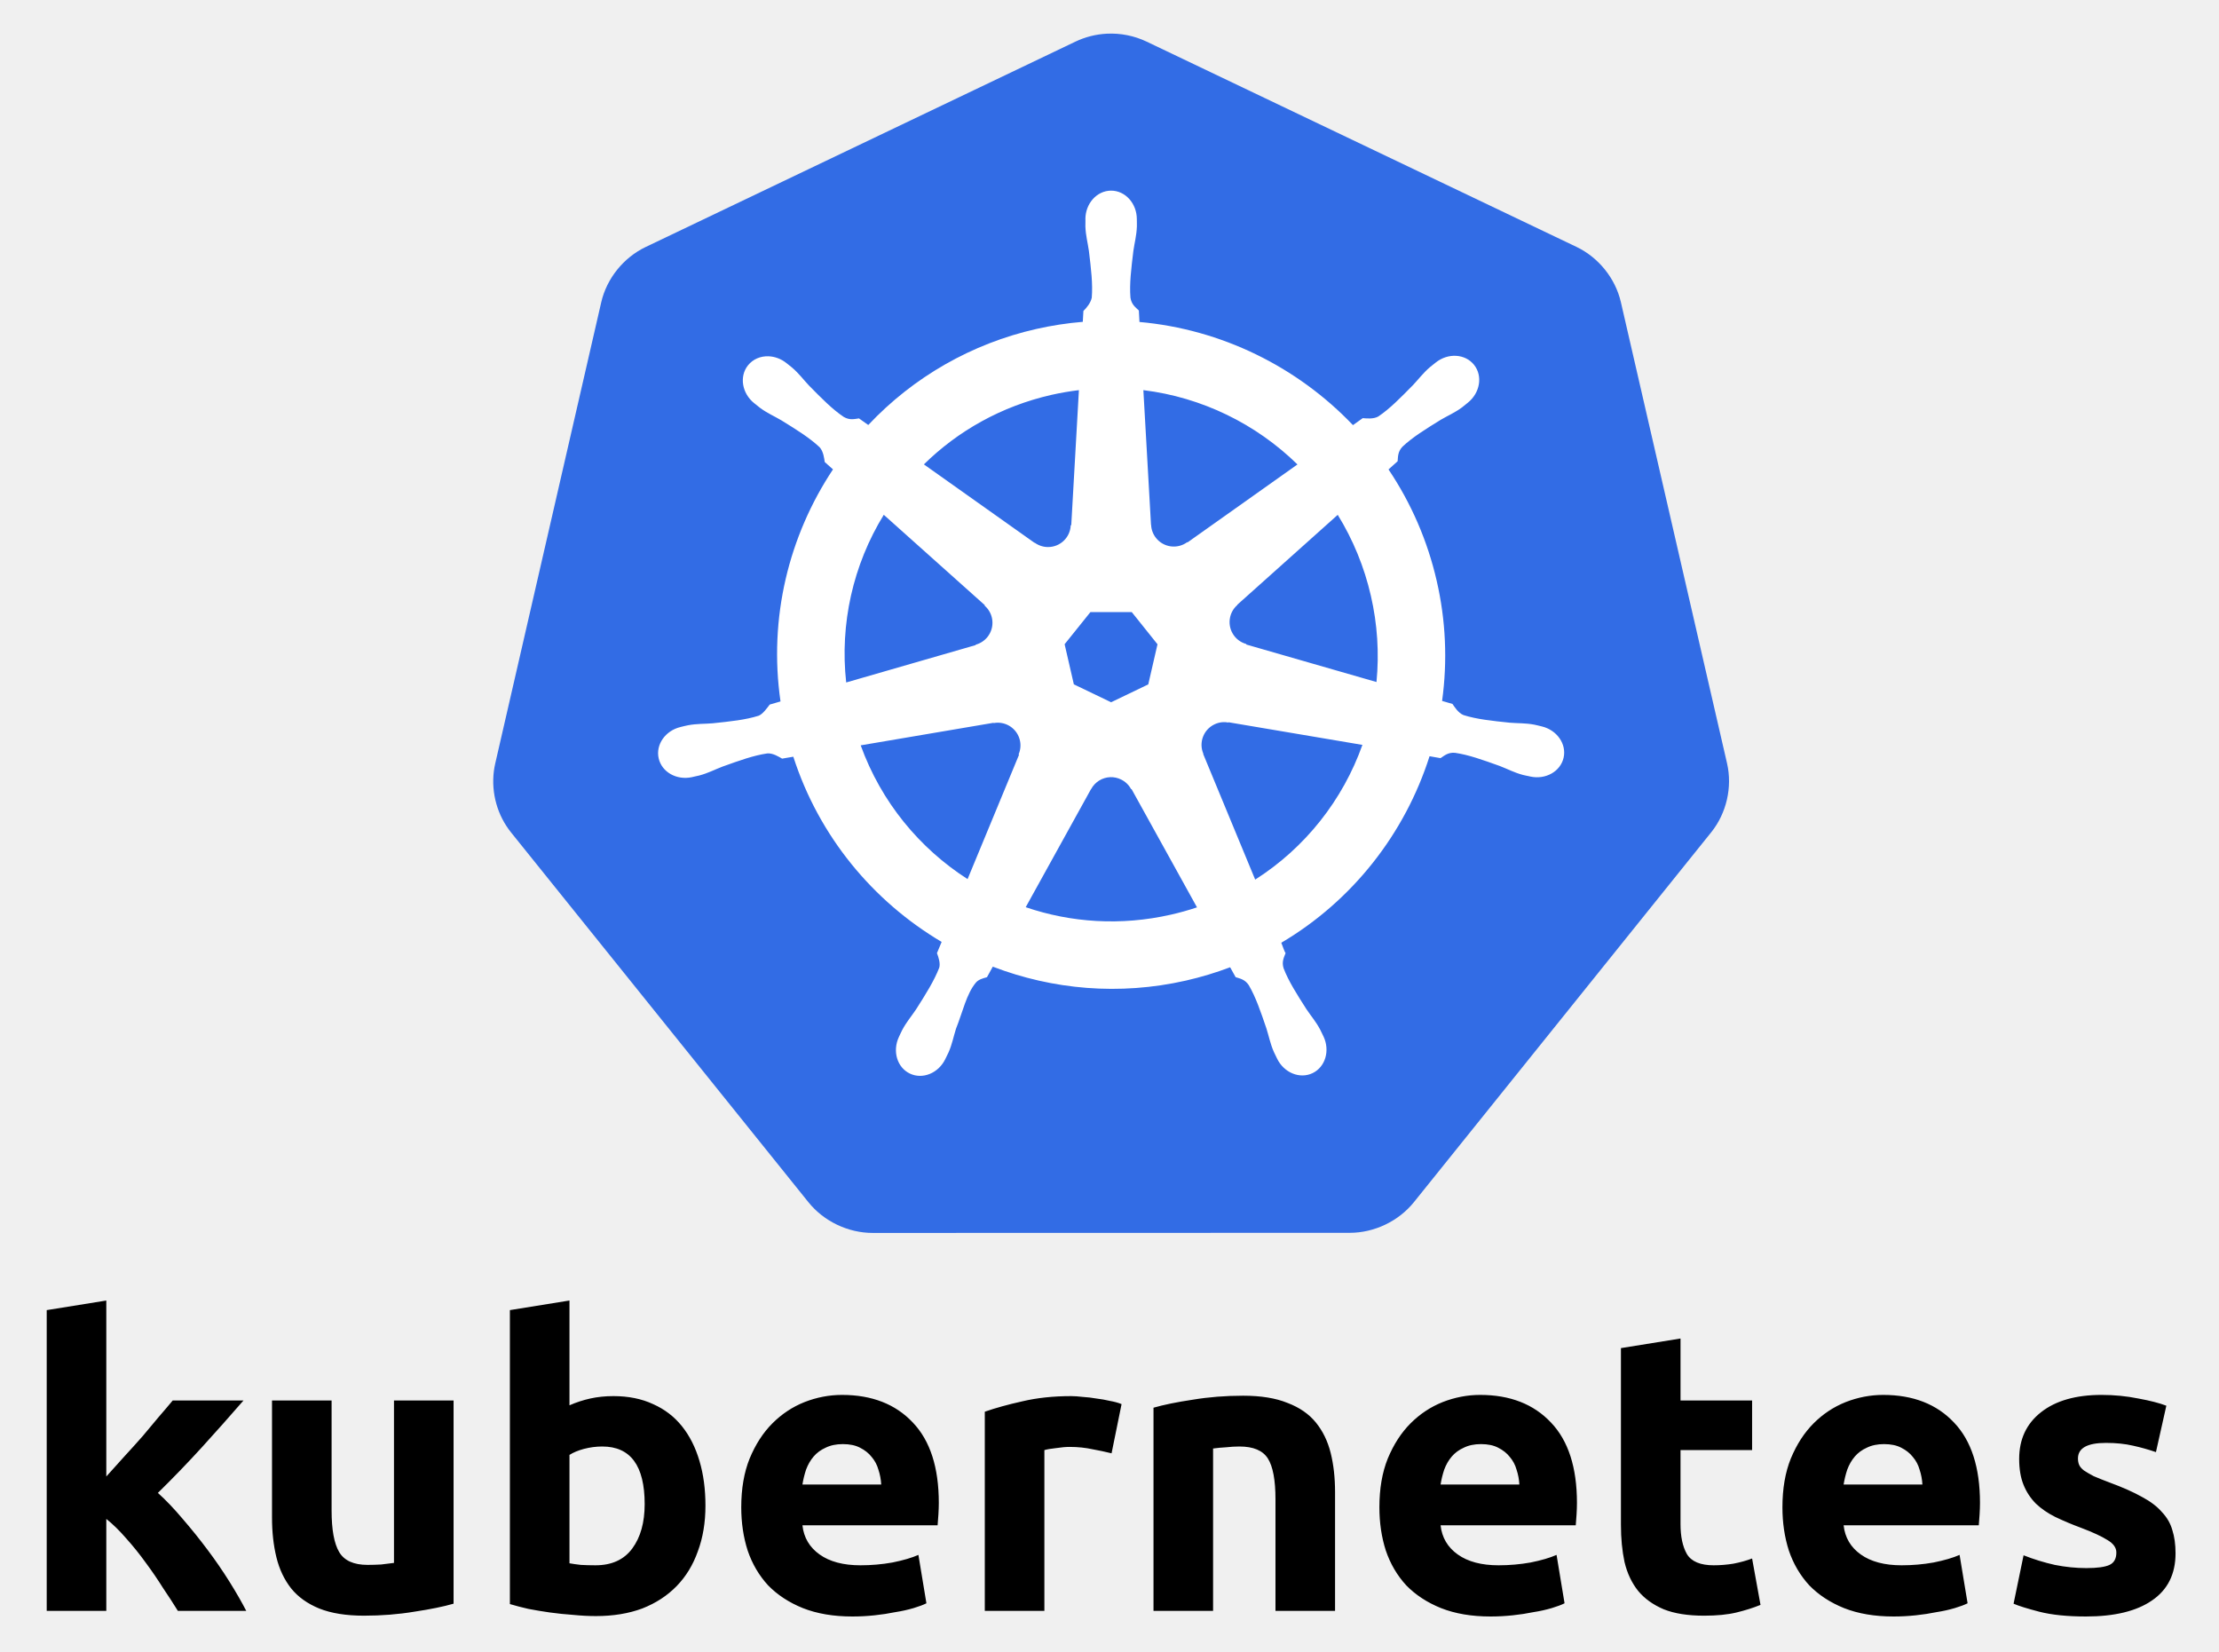
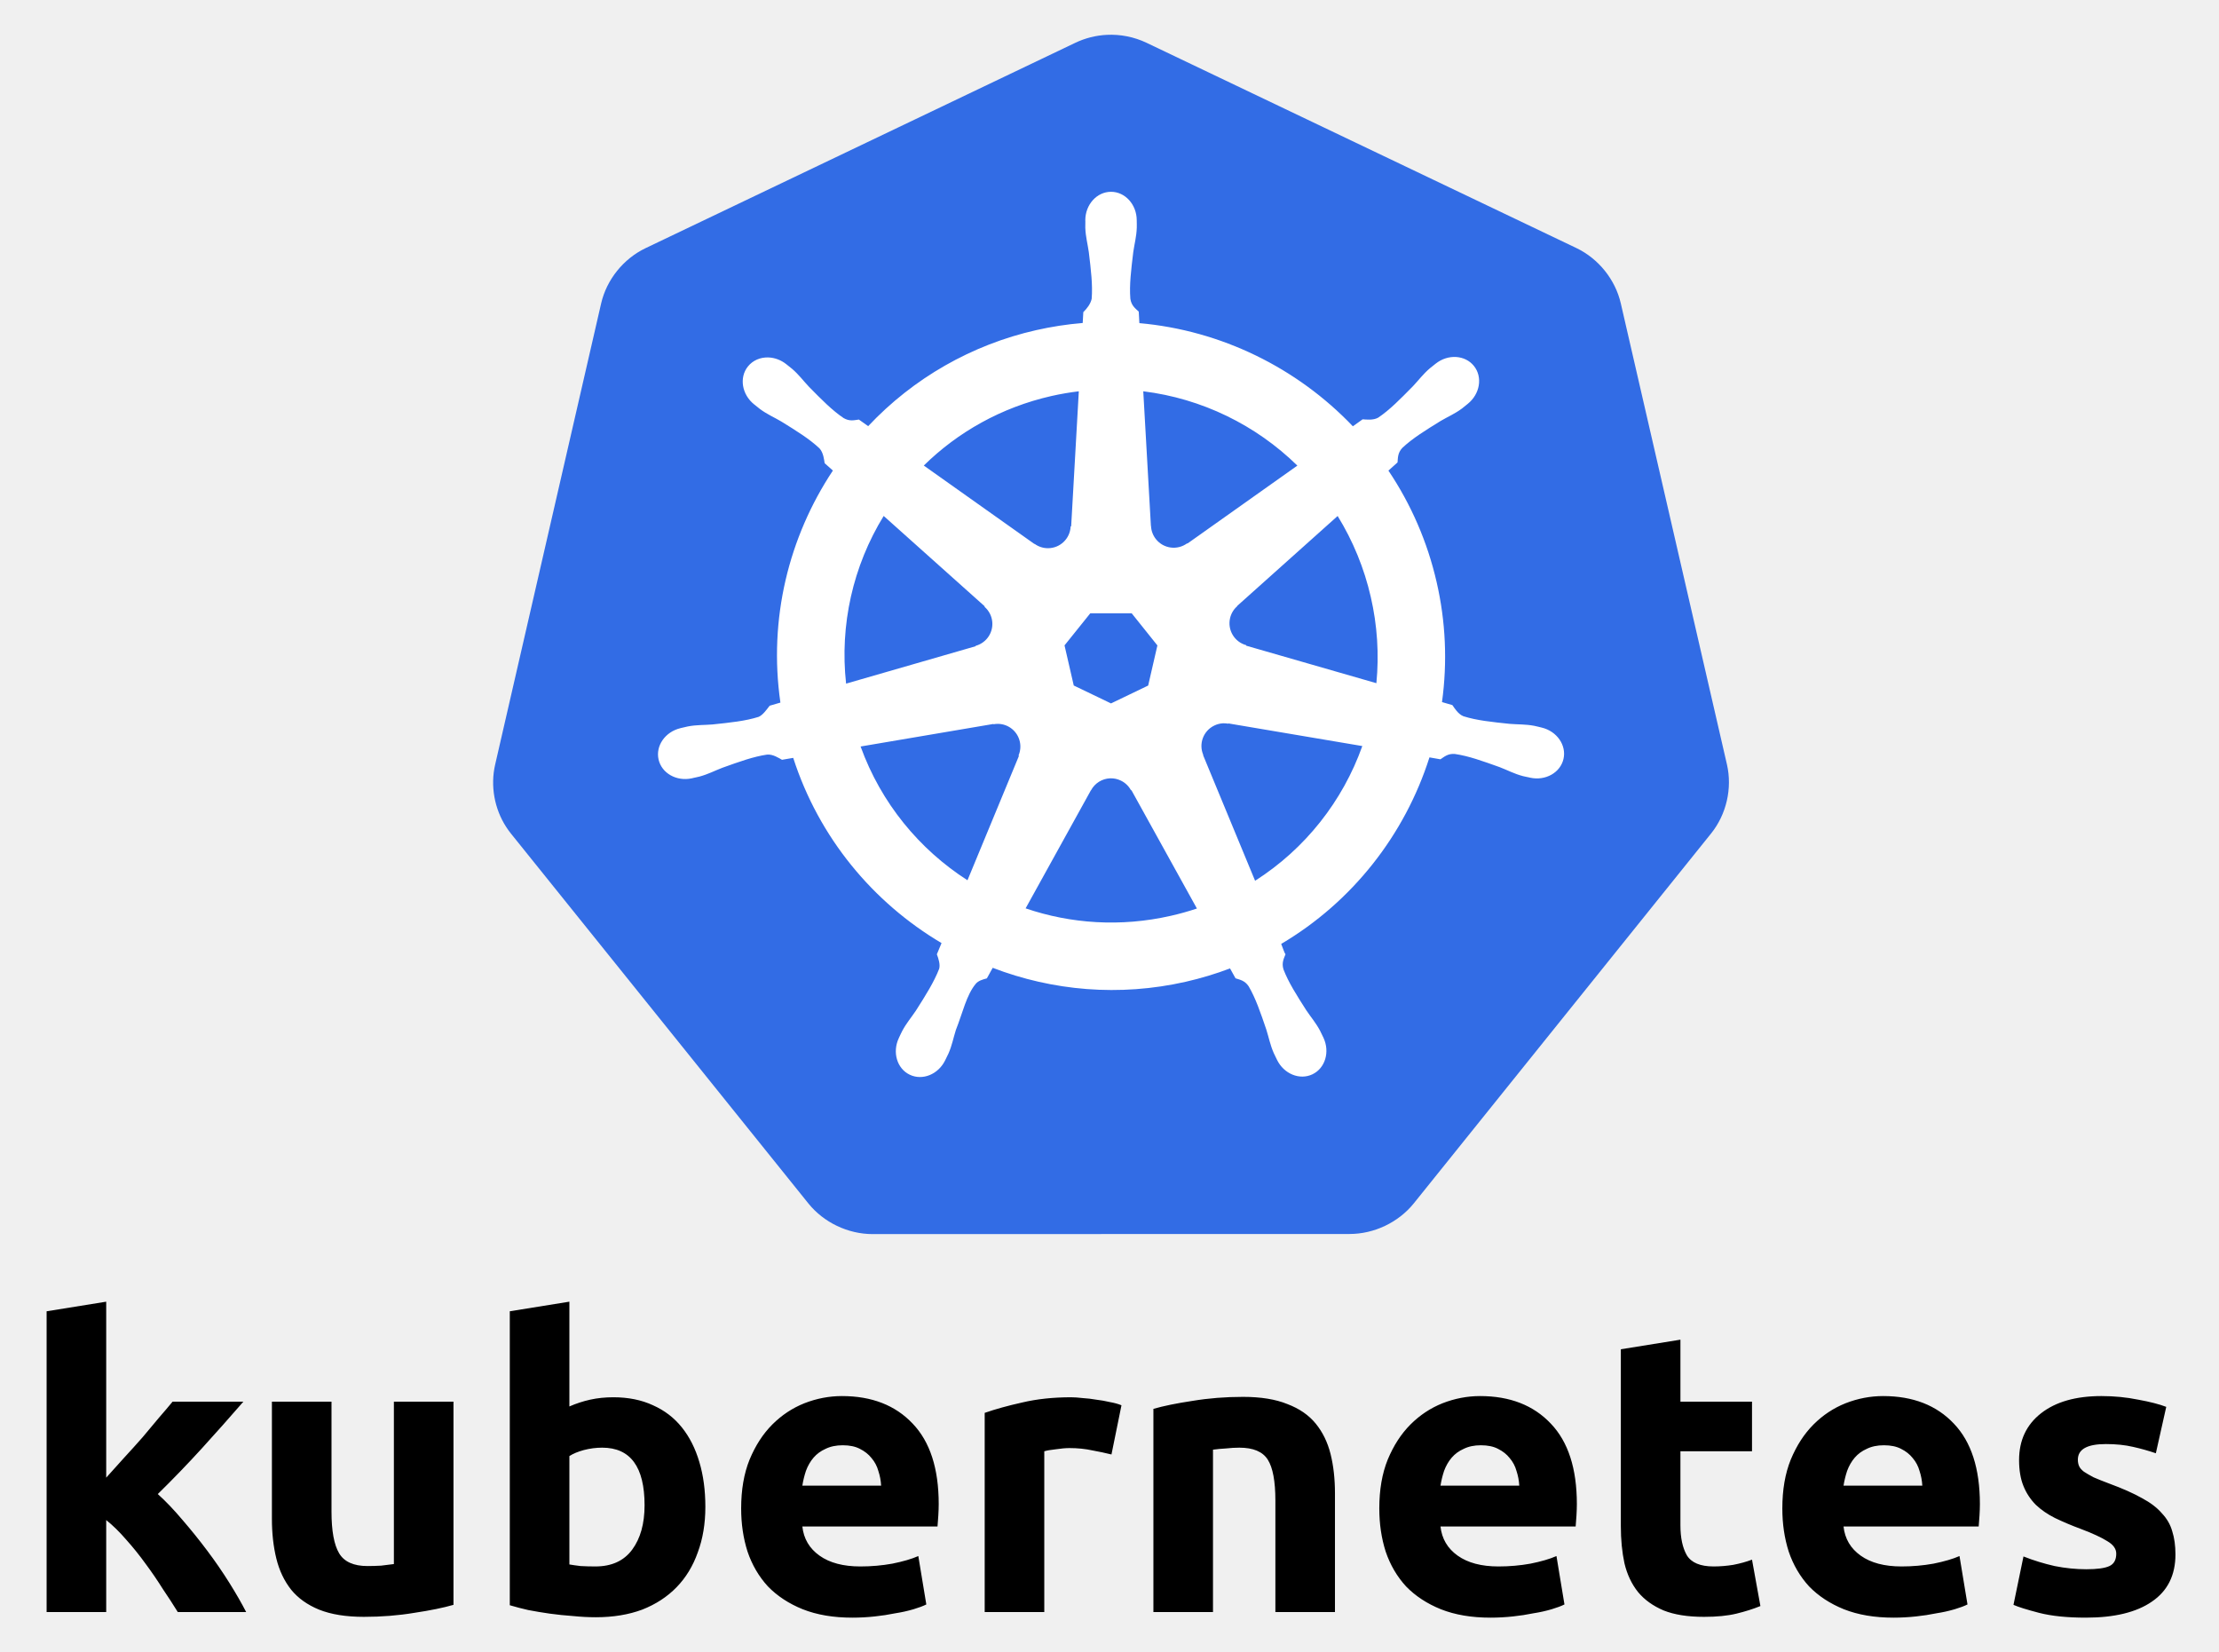
- <svg xmlns="http://www.w3.org/2000/svg" viewBox="-144.86 -222.34 459.68 342.16">
+ <svg xmlns="http://www.w3.org/2000/svg" viewBox="-144.84 -222.58 459.68 342.16">
  <path d="M-122.84 83.493a310.06 310.06 0 0 0 3.729-4.142 240.608 240.608 0 0 0 3.81-4.225 466.525 466.525 0 0 0 3.398-4.059 165.657 165.657 0 0 0 2.817-3.314h14.663a554.136 554.136 0 0 1-8.616 9.693 234.676 234.676 0 0 1-9.113 9.444c1.657 1.491 3.369 3.286 5.136 5.385a118.223 118.223 0 0 1 5.136 6.38 94.249 94.249 0 0 1 4.556 6.627c1.38 2.21 2.54 4.225 3.479 6.048h-14.166a129.714 129.714 0 0 0-3.065-4.722 79.584 79.584 0 0 0-3.562-5.219 60.044 60.044 0 0 0-4.06-5.053c-1.38-1.602-2.761-2.955-4.141-4.059v19.054h-12.344V49.032l12.344-1.988v36.45m71.939 26.344c-2.1.608-4.805 1.16-8.12 1.657-3.313.552-6.792.828-10.437.828-3.7 0-6.793-.497-9.28-1.49-2.43-.995-4.362-2.376-5.798-4.143-1.436-1.823-2.458-3.977-3.065-6.462-.608-2.485-.911-5.219-.911-8.202V67.753h12.344v22.782c0 3.977.525 6.85 1.574 8.616 1.049 1.767 3.01 2.651 5.882 2.651.884 0 1.823-.028 2.817-.083.994-.11 1.878-.22 2.65-.33V67.752h12.345l-.001 42.085m39.587-20.627c0-7.953-2.927-11.93-8.782-11.93-1.27 0-2.541.166-3.811.497-1.215.331-2.21.746-2.982 1.243v22.451c.608.11 1.38.221 2.32.331.939.055 1.96.083 3.065.083 3.369 0 5.91-1.16 7.622-3.479 1.712-2.32 2.568-5.385 2.568-9.196m12.592.331c0 3.48-.525 6.628-1.574 9.444-.994 2.817-2.458 5.22-4.391 7.207-1.933 1.988-4.308 3.535-7.125 4.64-2.817 1.048-6.02 1.573-9.61 1.573-1.491 0-3.065-.083-4.722-.249a70.47 70.47 0 0 1-4.805-.497 93.508 93.508 0 0 1-4.474-.746 61.68 61.68 0 0 1-3.811-.994V49.03l12.344-1.989v21.705a23.147 23.147 0 0 1 4.308-1.408c1.49-.33 3.093-.497 4.805-.497 3.093 0 5.827.552 8.202 1.657 2.375 1.05 4.363 2.568 5.965 4.556 1.602 1.988 2.817 4.391 3.645 7.207.829 2.764 1.243 5.857 1.243 9.281m7.416.331c0-3.866.58-7.235 1.74-10.107 1.215-2.927 2.789-5.357 4.722-7.29 1.933-1.933 4.142-3.397 6.628-4.39 2.54-.995 5.136-1.492 7.787-1.492 6.186 0 11.074 1.905 14.663 5.716 3.59 3.756 5.385 9.306 5.385 16.652 0 .718-.028 1.52-.083 2.402-.055.828-.111 1.574-.166 2.237H21.37c.276 2.541 1.464 4.556 3.562 6.048 2.099 1.491 4.915 2.237 8.45 2.237 2.264 0 4.474-.193 6.628-.58 2.209-.442 4.004-.966 5.385-1.574l1.657 10.024c-.663.331-1.546.663-2.651.994a28.866 28.866 0 0 1-3.728.828 44.513 44.513 0 0 1-4.308.663 43.431 43.431 0 0 1-4.64.25c-3.92 0-7.345-.58-10.272-1.74-2.872-1.16-5.274-2.735-7.207-4.723-1.878-2.043-3.286-4.446-4.225-7.207-.884-2.763-1.326-5.745-1.326-8.948M37.69 85.15a11.579 11.579 0 0 0-.58-3.065 6.84 6.84 0 0 0-1.408-2.65c-.608-.774-1.408-1.409-2.403-1.906-.94-.497-2.126-.746-3.562-.746-1.381 0-2.568.25-3.562.746-.994.442-1.823 1.05-2.485 1.823-.663.773-1.187 1.685-1.574 2.734a19.17 19.17 0 0 0-.746 3.065h16.32m47.718-6.461a65.487 65.487 0 0 0-3.894-.829c-1.491-.33-3.093-.497-4.805-.497-.773 0-1.712.083-2.817.25-1.05.11-1.85.248-2.402.413v33.304H59.146V70.074c2.209-.773 4.805-1.49 7.787-2.154 3.038-.718 6.407-1.077 10.107-1.077.663 0 1.464.055 2.403.166.939.055 1.878.166 2.817.331.939.111 1.878.276 2.817.497.939.166 1.74.387 2.403.663l-2.072 10.19m8.688-9.446c2.099-.607 4.805-1.16 8.119-1.657 3.314-.552 6.793-.828 10.438-.828 3.7 0 6.766.497 9.196 1.491 2.485.94 4.446 2.292 5.882 4.06 1.436 1.766 2.458 3.865 3.065 6.295.607 2.43.91 5.136.91 8.12v24.604h-12.343V88.215c0-3.977-.525-6.793-1.574-8.45-1.05-1.657-3.01-2.485-5.882-2.485-.884 0-1.823.055-2.817.166a30.4 30.4 0 0 0-2.651.25v33.634H94.095V69.244m46.795 20.629c0-3.866.58-7.235 1.74-10.107 1.216-2.927 2.79-5.357 4.723-7.29 1.933-1.933 4.142-3.397 6.628-4.39 2.54-.995 5.136-1.492 7.787-1.492 6.186 0 11.074 1.905 14.663 5.716 3.59 3.756 5.385 9.306 5.385 16.652 0 .718-.028 1.52-.083 2.402-.055.828-.11 1.574-.166 2.237h-28.001c.276 2.541 1.464 4.556 3.562 6.048 2.099 1.491 4.915 2.237 8.45 2.237 2.264 0 4.474-.193 6.628-.58 2.209-.442 4.004-.966 5.385-1.574l1.657 10.024c-.663.331-1.546.663-2.651.994a28.866 28.866 0 0 1-3.728.828 44.513 44.513 0 0 1-4.308.663 43.431 43.431 0 0 1-4.64.25c-3.92 0-7.345-.58-10.272-1.74-2.872-1.16-5.274-2.735-7.207-4.723-1.878-2.043-3.286-4.446-4.225-7.207-.885-2.763-1.326-5.745-1.326-8.948m28.995-4.723a11.579 11.579 0 0 0-.58-3.065 6.84 6.84 0 0 0-1.408-2.65c-.608-.774-1.408-1.409-2.402-1.906-.94-.497-2.126-.746-3.562-.746-1.381 0-2.568.25-3.562.746-.994.442-1.823 1.05-2.485 1.823-.663.773-1.187 1.685-1.574 2.734a19.17 19.17 0 0 0-.746 3.065h16.319M190.927 56.9l12.344-1.988v12.841H218.1v10.273h-14.83v15.326c0 2.596.443 4.667 1.326 6.213.939 1.546 2.789 2.32 5.55 2.32 1.327 0 2.68-.11 4.06-.33 1.436-.277 2.734-.636 3.894-1.078l1.74 9.61c-1.491.608-3.148 1.132-4.971 1.574-1.823.442-4.06.663-6.71.663-3.37 0-6.158-.442-8.367-1.326-2.21-.939-3.977-2.209-5.302-3.81-1.326-1.658-2.264-3.646-2.817-5.966-.497-2.32-.746-4.888-.746-7.705V56.9m33.455 32.973c0-3.866.58-7.235 1.74-10.107 1.215-2.927 2.789-5.357 4.722-7.29 1.933-1.933 4.142-3.397 6.628-4.39 2.54-.995 5.136-1.492 7.787-1.492 6.186 0 11.074 1.905 14.663 5.716 3.59 3.756 5.385 9.306 5.385 16.652 0 .718-.028 1.52-.083 2.402-.055.828-.11 1.574-.166 2.237h-28.001c.276 2.541 1.464 4.556 3.562 6.048 2.099 1.491 4.915 2.237 8.45 2.237 2.264 0 4.474-.193 6.628-.58 2.209-.442 4.004-.966 5.385-1.574l1.657 10.024c-.663.331-1.546.663-2.651.994a28.866 28.866 0 0 1-3.728.828 44.513 44.513 0 0 1-4.308.663 43.431 43.431 0 0 1-4.64.25c-3.92 0-7.345-.58-10.272-1.74-2.872-1.16-5.274-2.735-7.207-4.723-1.878-2.043-3.286-4.446-4.225-7.207-.884-2.763-1.326-5.745-1.326-8.948m28.996-4.723a11.579 11.579 0 0 0-.58-3.065 6.84 6.84 0 0 0-1.408-2.65c-.608-.774-1.408-1.409-2.402-1.906-.94-.497-2.126-.746-3.562-.746-1.381 0-2.568.25-3.562.746-.994.442-1.823 1.05-2.485 1.823-.663.773-1.187 1.685-1.574 2.734a19.17 19.17 0 0 0-.746 3.065h16.319m33.965 17.314c2.264 0 3.866-.22 4.805-.663.939-.442 1.408-1.298 1.408-2.568 0-.994-.608-1.85-1.823-2.568-1.215-.773-3.065-1.629-5.551-2.568a61.498 61.498 0 0 1-5.302-2.237c-1.546-.773-2.872-1.684-3.977-2.734a11.651 11.651 0 0 1-2.568-3.894c-.608-1.49-.911-3.286-.911-5.385 0-4.087 1.519-7.318 4.556-9.693 3.038-2.375 7.207-3.562 12.51-3.562 2.65 0 5.192.25 7.622.746 2.43.442 4.363.94 5.799 1.491l-2.154 9.61a44.395 44.395 0 0 0-4.722-1.326c-1.657-.387-3.535-.58-5.633-.58-3.866 0-5.8 1.077-5.8 3.231 0 .497.084.94.25 1.326.166.387.497.773.994 1.16.497.331 1.16.718 1.988 1.16.884.387 1.988.828 3.314 1.326 2.706.994 4.943 1.988 6.71 2.982 1.767.94 3.148 1.988 4.142 3.148 1.049 1.105 1.767 2.347 2.154 3.728.442 1.381.663 2.982.663 4.805 0 4.308-1.63 7.566-4.888 9.776-3.203 2.21-7.76 3.314-13.67 3.314-3.865 0-7.096-.33-9.692-.994-2.541-.663-4.308-1.215-5.302-1.657l2.07-10.024a43.76 43.76 0 0 0 6.463 1.988c2.209.441 4.39.662 6.545.662" />
  <path fill="#FFF" d="M85.304-204.478l93.973 44.872 23.22 100.85-65.02 80.882-104.298.01-65.037-80.868 23.197-100.853z" />
  <path fill="none" d="M85.304-204.478l93.973 44.872 23.22 100.85-65.02 80.881-104.298.011-65.037-80.868 23.197-100.853z" />
  <path fill="#326CE5" d="M84.433-215.362a17.14 17.14 0 0 0-6.524 1.651L-11.1-171.182c-4.589 2.191-8.077 6.528-9.21 11.451l-21.958 95.533c-1.012 4.388-.158 9.168 2.31 12.944.301.462.622.911.968 1.343l61.61 76.603c3.175 3.947 8.214 6.354 13.306 6.352l98.801-.023c5.089.004 10.128-2.398 13.307-6.341l61.586-76.613c3.178-3.949 4.424-9.359 3.29-14.287l-21.994-95.532c-1.133-4.925-4.621-9.261-9.208-11.453l-89.021-42.506a17.214 17.214 0 0 0-8.254-1.651z" />
  <path fill="#FFF" d="M85.142-61.364a4.667 4.667 0 0 1 2.199.468 4.656 4.656 0 0 1 2.106 2.003h.101l13.559 24.498a56.57 56.57 0 0 1-5.42 1.514c-10.368 2.355-20.704 1.642-30.064-1.547l13.524-24.454h.023a4.704 4.704 0 0 1 3.972-2.482zM61.909-72.645a4.697 4.697 0 0 1 4.507 3.653 4.65 4.65 0 0 1-.261 2.892l.08.102L55.58-40.247c-9.963-6.393-17.898-15.964-22.142-27.707l27.502-4.667.046.057a4.61 4.61 0 0 1 .923-.081zm46.593-.114c.365-.02.728.014 1.081.08l.046-.057 27.743 4.689c-4.061 11.407-11.831 21.29-22.211 27.903l-10.768-26.012.034-.046a4.701 4.701 0 0 1 2.277-6.09 4.652 4.652 0 0 1 1.798-.467zm-27.479-22.79h8.572l5.327 6.66-1.912 8.31-7.697 3.7-7.718-3.71-1.912-8.31 5.34-6.65zm51.238-20.15a55.569 55.569 0 0 1 6.864 16.768 55.43 55.43 0 0 1 1.162 17.862l-26.956-7.764-.023-.114a4.699 4.699 0 0 1-3.335-5.578 4.659 4.659 0 0 1 1.49-2.494l-.01-.057 20.808-18.623zm-94.041-.01l20.923 18.714-.023.114a4.69 4.69 0 0 1 .592 6.466 4.715 4.715 0 0 1-2.437 1.606l-.023.091-26.819 7.741a54.855 54.855 0 0 1 7.787-34.732zm53.776-25.82c12.122 1.492 23.331 6.98 31.921 15.391l-22.768 16.142-.08-.034a4.7 4.7 0 0 1-6.442-.864 4.652 4.652 0 0 1-1.025-2.722l-.023-.01-1.583-27.903zm-13.353 0l-1.583 27.947-.114.057a4.695 4.695 0 0 1-4.688 4.497 4.675 4.675 0 0 1-2.768-.898l-.044.023-22.916-16.246c7.042-6.926 16.051-12.044 26.431-14.401 1.898-.43 3.793-.75 5.682-.979zm6.67-41.323c-2.942.002-5.327 2.652-5.327 5.92 0 .051.011.099.013.149-.005.443-.027.978-.013 1.366.071 1.885.482 3.328.729 5.066.448 3.717.823 6.8.592 9.664-.226 1.081-1.021 2.069-1.731 2.755l-.127 2.254a69.515 69.515 0 0 0-9.63 1.48 68.533 68.533 0 0 0-34.811 19.888 90.731 90.731 0 0 1-1.925-1.366c-.952.128-1.912.422-3.164-.308-2.383-1.604-4.555-3.82-7.182-6.489-1.204-1.275-2.076-2.492-3.508-3.723-.324-.28-.82-.657-1.183-.945-1.119-.891-2.437-1.355-3.712-1.4-1.636-.057-3.214.584-4.246 1.878-1.834 2.3-1.247 5.817 1.309 7.855.027.021.053.037.08.057.351.285.781.649 1.105.887 1.517 1.121 2.905 1.695 4.416 2.585 3.186 1.968 5.827 3.6 7.922 5.568.818.872.963 2.408 1.071 3.074l1.708 1.524c-9.141 13.757-13.372 30.749-10.872 48.063l-2.23.649c-.589.76-1.42 1.955-2.29 2.31-2.741.863-5.825 1.181-9.55 1.571-1.75.146-3.259.059-5.112.411-.408.076-.977.224-1.423.329l-.046.013c-.023.005-.055.016-.078.021-3.141.76-5.159 3.646-4.509 6.489.649 2.846 3.718 4.575 6.877 3.893.023-.005.055-.005.08-.01.036-.009.066-.025.101-.034.441-.098.993-.204 1.379-.308 1.821-.489 3.141-1.206 4.781-1.834 3.524-1.263 6.444-2.32 9.288-2.732 1.188-.092 2.44.734 3.063 1.081l2.321-.398c5.345 16.568 16.544 29.961 30.726 38.363l-.968 2.323c.348.902.733 2.122.473 3.013-1.034 2.681-2.805 5.511-4.822 8.666-.977 1.458-1.976 2.59-2.856 4.258-.212.398-.48 1.012-.683 1.434-1.37 2.931-.367 6.305 2.264 7.57 2.647 1.275 5.932-.07 7.355-3.004.001-.005.009-.007.01-.012.002-.002-.002-.007 0-.011.203-.416.489-.964.66-1.355.756-1.729 1.007-3.211 1.537-4.883 1.411-3.541 2.184-7.257 4.125-9.571.532-.633 1.398-.878 2.296-1.119l1.206-2.186c12.364 4.746 26.202 6.019 40.027 2.881a69.517 69.517 0 0 0 9.141-2.755c.338.601.969 1.757 1.138 2.049.913.297 1.908.45 2.719 1.651 1.453 2.479 2.446 5.415 3.656 8.96.53 1.672.793 3.154 1.547 4.882.173.395.457.95.66 1.366 1.42 2.946 4.716 4.294 7.366 3.017 2.631-1.266 3.636-4.64 2.266-7.57-.204-.421-.484-1.035-.696-1.433-.88-1.668-1.88-2.789-2.856-4.246-2.017-3.156-3.691-5.778-4.724-8.46-.432-1.382.073-2.243.409-3.141-.201-.231-.633-1.537-.887-2.152 14.738-8.702 25.608-22.594 30.713-38.636.69.108 1.889.32 2.277.398.802-.528 1.539-1.219 2.983-1.105 2.844.411 5.765 1.468 9.291 2.732 1.638.628 2.958 1.357 4.781 1.845.384.103.935.199 1.377.295.036.009.067.027.103.034.023.005.057.007.078.012 3.159.679 6.227-1.05 6.877-3.894.649-2.844-1.368-5.731-4.507-6.489-.457-.103-1.105-.281-1.55-.365-1.853-.35-3.362-.263-5.11-.409-3.725-.391-6.811-.708-9.552-1.571-1.117-.434-1.912-1.764-2.3-2.312l-2.15-.626a68.782 68.782 0 0 0-1.117-24.874 68.975 68.975 0 0 0-9.982-23.074c.551-.502 1.594-1.425 1.889-1.697.087-.955.012-1.958 1.001-3.017 2.096-1.967 4.737-3.598 7.924-5.567 1.512-.889 2.91-1.462 4.427-2.583.343-.255.813-.657 1.172-.946 2.556-2.039 3.145-5.553 1.309-7.855-1.834-2.3-5.39-2.517-7.945-.477-.363.288-.857.663-1.183.944-1.432 1.231-2.315 2.446-3.518 3.723-2.627 2.668-4.799 4.895-7.182 6.499-1.034.602-2.547.393-3.234.352l-2.026 1.446c-11.555-12.116-27.287-19.863-44.226-21.367-.048-.71-.11-1.992-.127-2.378-.692-.663-1.53-1.231-1.741-2.665-.231-2.864.155-5.946.603-9.664.247-1.738.66-3.181.729-5.066.016-.429-.009-1.051-.01-1.515-.002-3.264-2.385-5.916-5.329-5.916z" />
  <path fill="none" d="M85.142-61.364a4.667 4.667 0 0 1 2.199.468 4.656 4.656 0 0 1 2.106 2.003h.101l13.559 24.498a56.57 56.57 0 0 1-5.42 1.514c-10.368 2.355-20.704 1.642-30.064-1.547l13.524-24.454h.023a4.704 4.704 0 0 1 3.972-2.482zM61.909-72.645a4.697 4.697 0 0 1 4.507 3.653 4.65 4.65 0 0 1-.261 2.892l.08.102L55.58-40.247c-9.963-6.393-17.898-15.964-22.142-27.707l27.502-4.667.046.057a4.61 4.61 0 0 1 .923-.081zm46.593-.114c.365-.02.728.014 1.081.08l.046-.057 27.743 4.689c-4.061 11.407-11.831 21.29-22.211 27.903l-10.768-26.012.034-.046a4.701 4.701 0 0 1 2.277-6.09 4.652 4.652 0 0 1 1.798-.467zm-27.479-22.79h8.572l5.327 6.66-1.912 8.31-7.697 3.7-7.718-3.71-1.912-8.31 5.34-6.65zm51.238-20.15a55.569 55.569 0 0 1 6.864 16.768 55.43 55.43 0 0 1 1.162 17.862l-26.956-7.764-.023-.114a4.699 4.699 0 0 1-3.335-5.578 4.659 4.659 0 0 1 1.49-2.494l-.01-.057 20.808-18.623zm-94.041-.01l20.923 18.714-.023.114a4.69 4.69 0 0 1 .592 6.466 4.715 4.715 0 0 1-2.437 1.606l-.023.091-26.819 7.741a54.855 54.855 0 0 1 7.787-34.732zm53.776-25.82c12.122 1.492 23.331 6.98 31.921 15.391l-22.768 16.142-.08-.034a4.7 4.7 0 0 1-6.442-.864 4.652 4.652 0 0 1-1.025-2.722l-.023-.01-1.583-27.903zm-13.353 0l-1.583 27.947-.114.057a4.695 4.695 0 0 1-4.688 4.497 4.675 4.675 0 0 1-2.768-.898l-.044.023-22.916-16.246c7.042-6.926 16.051-12.044 26.431-14.401 1.898-.43 3.793-.75 5.682-.979zm6.67-41.323c-2.942.002-5.327 2.652-5.327 5.92 0 .051.011.099.013.149-.005.443-.027.978-.013 1.366.071 1.885.482 3.328.729 5.066.448 3.717.823 6.8.592 9.664-.226 1.081-1.021 2.069-1.731 2.755l-.127 2.254a69.515 69.515 0 0 0-9.63 1.48 68.533 68.533 0 0 0-34.811 19.888 90.731 90.731 0 0 1-1.925-1.366c-.952.128-1.912.422-3.164-.308-2.383-1.604-4.555-3.82-7.182-6.489-1.204-1.275-2.076-2.492-3.508-3.723-.324-.28-.82-.657-1.183-.945-1.119-.891-2.437-1.355-3.712-1.4-1.636-.057-3.214.584-4.246 1.878-1.834 2.3-1.247 5.817 1.309 7.855.027.021.053.037.08.057.351.285.781.649 1.105.887 1.517 1.121 2.905 1.695 4.416 2.585 3.186 1.968 5.827 3.6 7.922 5.568.818.872.963 2.408 1.071 3.074l1.708 1.524c-9.141 13.757-13.372 30.749-10.872 48.063l-2.23.649c-.589.76-1.42 1.955-2.29 2.31-2.741.863-5.825 1.181-9.55 1.571-1.75.146-3.259.059-5.112.411-.408.076-.977.224-1.423.329l-.046.013c-.023.005-.055.016-.078.021-3.141.76-5.159 3.646-4.509 6.489.649 2.846 3.718 4.575 6.877 3.893.023-.005.055-.005.08-.01.036-.009.066-.025.101-.034.441-.098.993-.204 1.379-.308 1.821-.489 3.141-1.206 4.781-1.834 3.524-1.263 6.444-2.32 9.288-2.732 1.188-.092 2.44.734 3.063 1.081l2.321-.398c5.345 16.568 16.544 29.961 30.726 38.363l-.968 2.323c.348.902.733 2.122.473 3.013-1.034 2.681-2.805 5.511-4.822 8.666-.977 1.458-1.976 2.59-2.856 4.258-.212.398-.48 1.012-.683 1.434-1.37 2.931-.367 6.305 2.264 7.57 2.647 1.275 5.932-.07 7.355-3.004.001-.005.009-.007.01-.012.002-.002-.002-.007 0-.011.203-.416.489-.964.66-1.355.756-1.729 1.007-3.211 1.537-4.883 1.411-3.541 2.184-7.257 4.125-9.571.532-.633 1.398-.878 2.296-1.119l1.206-2.186c12.364 4.746 26.202 6.019 40.027 2.881a69.517 69.517 0 0 0 9.141-2.755c.338.601.969 1.757 1.138 2.049.913.297 1.908.45 2.719 1.651 1.453 2.479 2.446 5.415 3.656 8.96.53 1.672.793 3.154 1.547 4.882.173.395.457.95.66 1.366 1.42 2.946 4.716 4.294 7.366 3.017 2.631-1.266 3.636-4.64 2.266-7.57-.204-.421-.484-1.035-.696-1.433-.88-1.668-1.88-2.789-2.856-4.246-2.017-3.156-3.691-5.778-4.724-8.46-.432-1.382.073-2.243.409-3.141-.201-.231-.633-1.537-.887-2.152 14.738-8.702 25.608-22.594 30.713-38.636.69.108 1.889.32 2.277.398.802-.528 1.539-1.219 2.983-1.105 2.844.411 5.765 1.468 9.291 2.732 1.638.628 2.958 1.357 4.781 1.845.384.103.935.199 1.377.295.036.009.067.027.103.034.023.005.057.007.078.012 3.159.679 6.227-1.05 6.877-3.894.649-2.844-1.368-5.731-4.507-6.489-.457-.103-1.105-.281-1.55-.365-1.853-.35-3.362-.263-5.11-.409-3.725-.391-6.811-.708-9.552-1.571-1.117-.434-1.912-1.764-2.3-2.312l-2.15-.626a68.782 68.782 0 0 0-1.117-24.874 68.975 68.975 0 0 0-9.982-23.074c.551-.502 1.594-1.425 1.889-1.697.087-.955.012-1.958 1.001-3.017 2.096-1.967 4.737-3.598 7.924-5.567 1.512-.889 2.91-1.462 4.427-2.583.343-.255.813-.657 1.172-.946 2.556-2.039 3.145-5.553 1.309-7.855-1.834-2.3-5.39-2.517-7.945-.477-.363.288-.857.663-1.183.944-1.432 1.231-2.315 2.446-3.518 3.723-2.627 2.668-4.799 4.895-7.182 6.499-1.034.602-2.547.393-3.234.352l-2.026 1.446c-11.555-12.116-27.287-19.863-44.226-21.367-.048-.71-.11-1.992-.127-2.378-.692-.663-1.53-1.231-1.741-2.665-.231-2.864.155-5.946.603-9.664.247-1.738.66-3.181.729-5.066.016-.429-.009-1.051-.01-1.515-.002-3.264-2.385-5.916-5.329-5.916z" />
</svg>
